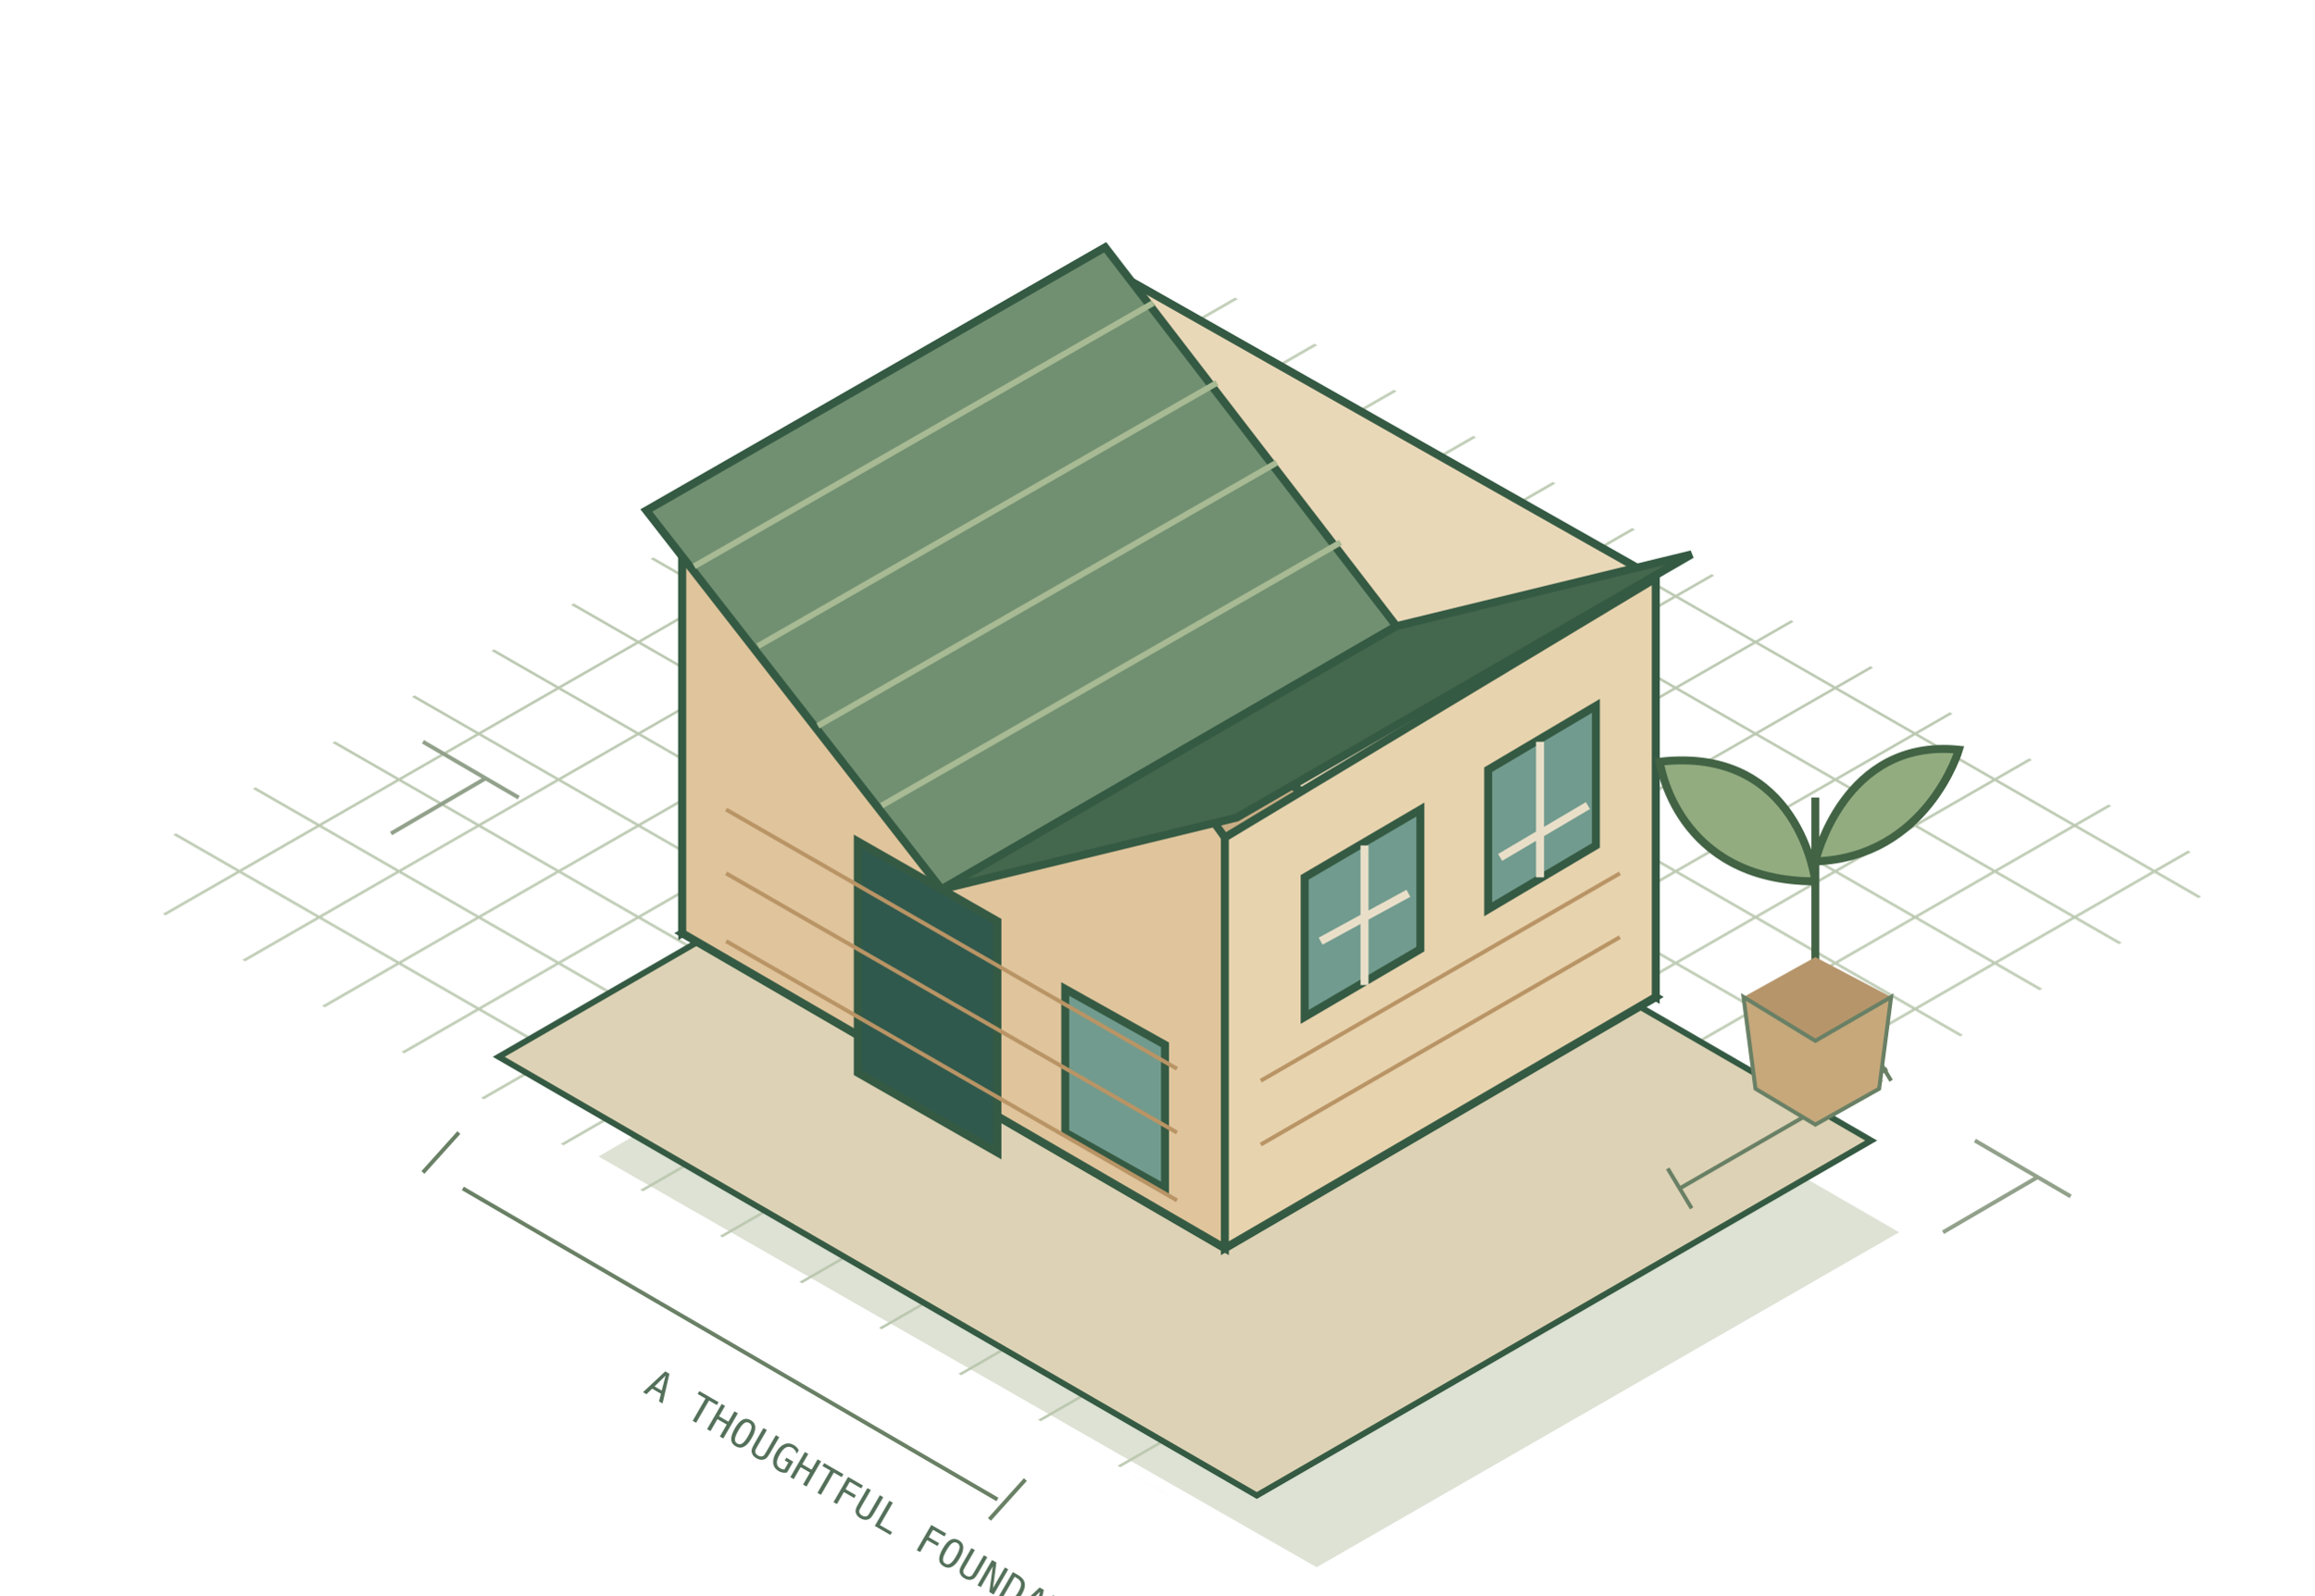
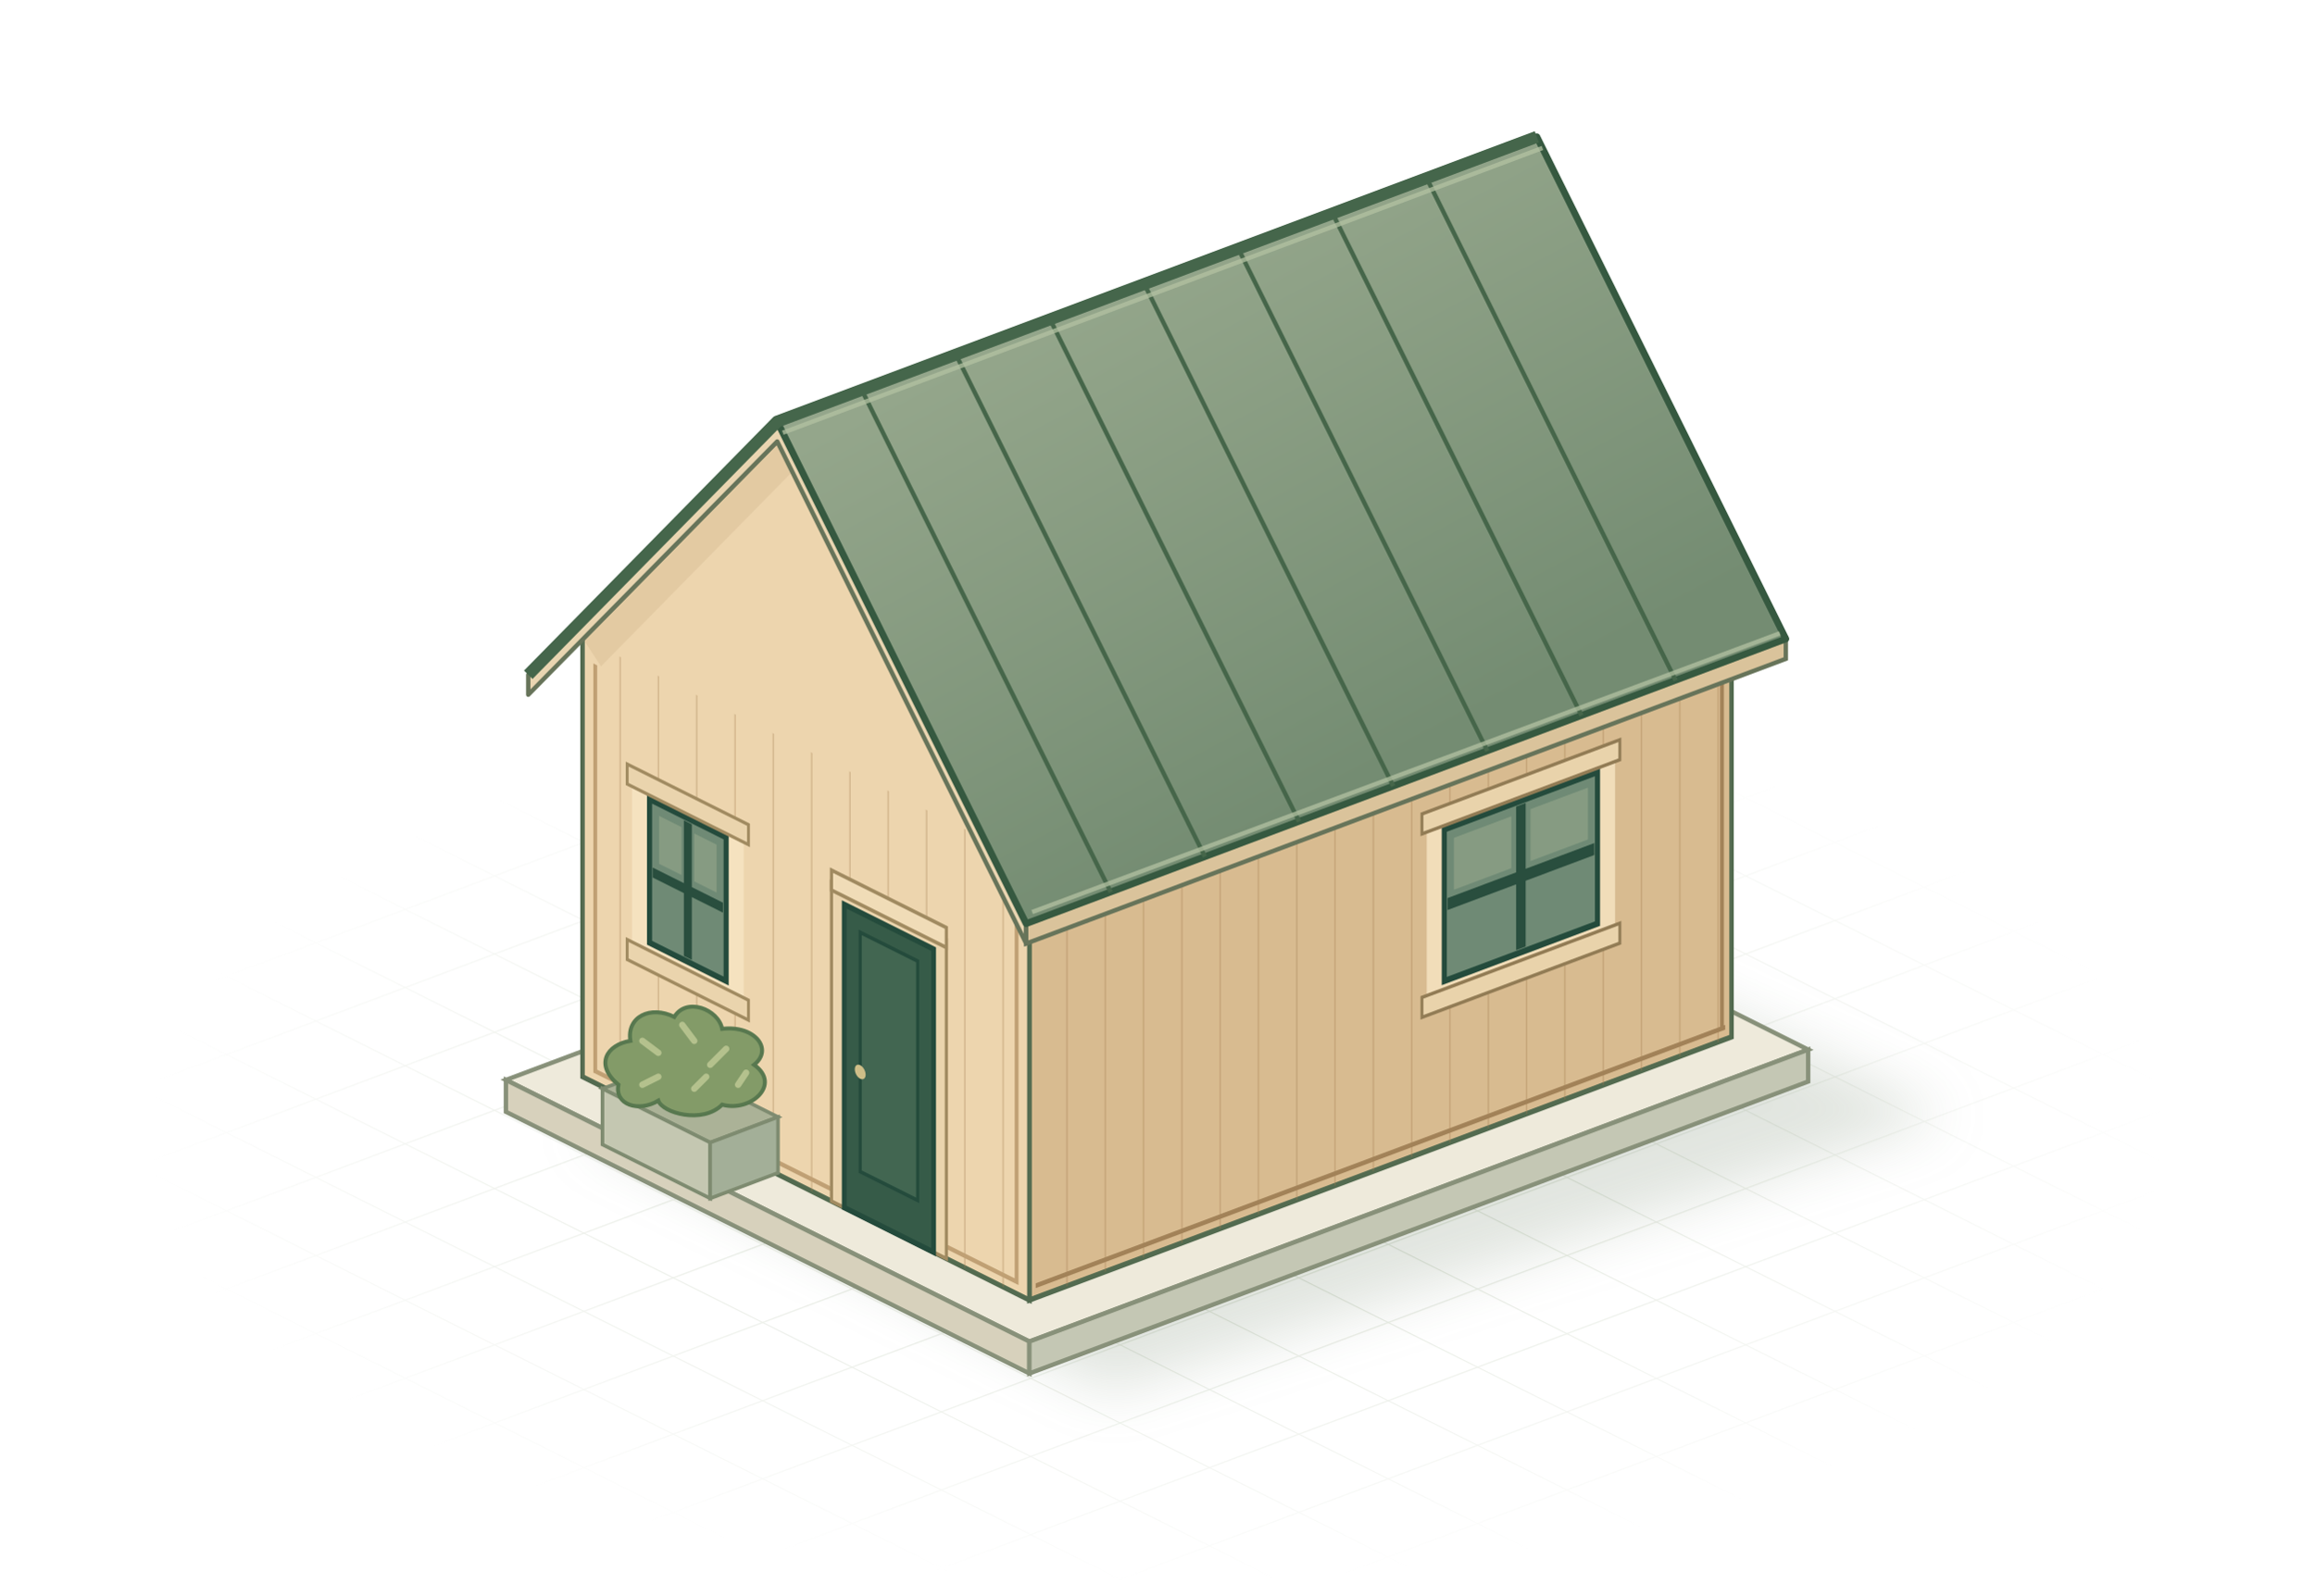
- <svg xmlns="http://www.w3.org/2000/svg" viewBox="0 0 580 400" fill="none">
+ <svg xmlns="http://www.w3.org/2000/svg" viewBox="0 0 580 400" fill="none" role="img" aria-labelledby="house-title house-description">
  <defs>
-     <pattern id="grid" width="40" height="23" patternUnits="userSpaceOnUse">
-       <path d="M0 0 40 23M40 0 0 23" stroke="#bbc8b1" stroke-width=".65" />
+     <pattern id="ground-grid" width="28" height="28" patternUnits="userSpaceOnUse" patternTransform="matrix(.8 -.3 .8 .4 146 270)">
+       <path d="M0 28V0H28" stroke="#aab99d" stroke-width=".8" />
    </pattern>
-     <pattern id="wood" width="12" height="12" patternUnits="userSpaceOnUse">
-       <path d="M0 0V12M6 0V12" stroke="#b78e5e" stroke-width=".7" />
+     <radialGradient id="grid-fade">
+       <stop offset=".3" stop-color="white" />
+       <stop offset="1" stop-color="white" stop-opacity="0" />
+     </radialGradient>
+     <mask id="ground-mask">
+       <ellipse cx="290" cy="285" rx="252" ry="112" fill="url(#grid-fade)" />
+     </mask>
+     <linearGradient id="roof-sage" x1="283" y1="68" x2="348" y2="191" gradientUnits="userSpaceOnUse">
+       <stop stop-color="#94a68b" />
+       <stop offset="1" stop-color="#748c72" />
+     </linearGradient>
+     <pattern id="timber-boards" width="12" height="210" patternUnits="userSpaceOnUse">
+       <path d="M12-90V120" stroke="#a17a50" stroke-opacity=".36" stroke-width=".8" />
    </pattern>
+     <clipPath id="gable-wall">
+       <path d="M0 0 70-85 140 0V110H0Z" />
+     </clipPath>
+     <filter id="ground-shadow" x="-20%" y="-40%" width="140%" height="180%">
+       <feGaussianBlur stdDeviation="7" />
+     </filter>
  </defs>
-   <path fill="url(#grid)" d="M25 220 293 65 560 220 293 375z" />
-   <path fill="#bcc6ac" opacity=".5" d="m150 290 146-85 180 104-146 84z" />
-   <path fill="#ddd2b5" stroke="#355a43" stroke-width="1.5" d="m125 265 154-89 190 110-154 89z" />
-   <path d="m171 234 108-63 0-103-108 62z" fill="#cfb791" stroke="#355a43" stroke-width="2" />
-   <path d="m279 171 136 79V145L279 68z" fill="#e9d8b8" stroke="#355a43" stroke-width="2" />
-   <path d="m171 234 136 79 108-63-136-79z" fill="#c9ae85" stroke="#355a43" stroke-width="2" />
-   <path d="m171 234 136 79V210l-68-95-68 15z" fill="#dfc49c" stroke="#355a43" stroke-width="2" />
-   <path d="m307 313 108-63V145l-108 65z" fill="#e7d3ae" stroke="#355a43" stroke-width="2" />
-   <path d="m162 128 115-66 73 95-114 66z" fill="#719071" stroke="#355a43" stroke-width="2" />
-   <path d="m236 223 114-66 74-18-114 66z" fill="#44684d" stroke="#355a43" stroke-width="2" />
-   <path d="m174 142 115-66m-99 86 115-66m-100 86 115-66m-99 86 115-66" stroke="#a7ba94" stroke-width="1.5" />
-   <path d="m215 269 35 20v-58l-35-20z" fill="#30594d" stroke="#355a43" stroke-width="2" />
-   <path d="m267 284 25 14v-36l-25-14z" fill="#719b8e" stroke="#355a43" stroke-width="2" />
-   <path d="m327 255 29-17v-35l-29 17zM373 228l27-16v-35l-27 16z" fill="#719b8e" stroke="#355a43" stroke-width="2" />
-   <path d="M342 212v35m44-61v34m-55 16 22-12m23-9 22-13" stroke="#e9dfc9" stroke-width="2" />
-   <path d="m182 203 113 65m-113-49 113 65m-113-48 113 65m21-30 90-52m-90 68 90-52" stroke="#b99465" stroke-width="1" />
-   <path d="m116 298 134 78m-135-92-9 10m151 77-9 10m173-83 52-30m-55 25 6 10m44-42 6 10" stroke="#698065" stroke-width="1" />
-   <text x="161" y="349" fill="#54705a" font-family="monospace" font-size="10" transform="rotate(30 161 349)">A THOUGHTFUL FOUNDATION</text>
-   <path d="M455 248v-48m0 21c-35 0-39-30-39-30 35-4 39 30 39 30m0-5c28-1 36-28 36-28-29-3-36 28-36 28" stroke="#426344" stroke-width="2" fill="#92ac80" />
-   <path d="m437 250 18-10 19 10-19 11z" fill="#b6956b" />
-   <path d="m437 250 3 23 15 9 16-9 3-23-19 11z" fill="#c6a87b" stroke="#698065" />
-   <path d="m98 209 24-14m-16-9 24 14M487 309l24-14m-16-9 24 14" stroke="#92a18b" />
+   <path d="M30 175H550V400H30Z" fill="url(#ground-grid)" opacity=".36" mask="url(#ground-mask)" />
+   <path d="M145 283 278 349 488 280 360 220Z" fill="#607658" opacity=".19" filter="url(#ground-shadow)" />
+   <path d="M126.8 270.8 258 336.4 453.2 263.2 322 197.6Z" fill="#eeeadb" stroke="#88917a" stroke-width="1.1" />
+   <path d="M126.8 270.8 258 336.4V344.4L126.8 278.8Z" fill="#d7d1bc" stroke="#88917a" stroke-width="1.1" />
+   <path d="M258 336.4 453.2 263.2V271.2L258 344.4Z" fill="#c4c7b4" stroke="#88917a" stroke-width="1.1" />
+   <g transform="matrix(.8 -.3 0 1 258 216)">
+     <path d="M0 0H220V110H0Z" fill="#d8bb90" stroke="#536b50" stroke-width="1.4" />
+     <path d="M0 0H220V110H0Z" fill="url(#timber-boards)" />
+     <path d="M0 0H220V9H0Z" fill="#6a704e" opacity=".18" />
+     <path d="M2 107H218M217 10V107" stroke="#a28258" stroke-width="1.2" />
+     <path d="M127 28H181V72H127Z" fill="#48685a" stroke="#f1ddb9" stroke-width="5" />
+     <path d="M130 31H178V69H130Z" fill="#6f8a75" stroke="#244b3c" stroke-width="1.6" />
+     <path d="M133 34H151V47H133ZM157 34H175V47H157Z" fill="#99aa8d" opacity=".55" />
+     <path d="M154 32V68M131 50H177" stroke="#294e3e" stroke-width="3" />
+     <path d="M123 25H185V30H123ZM123 71H185V76H123Z" fill="#e9d3ab" stroke="#927c55" stroke-width=".9" />
+   </g>
+   <g transform="matrix(.8 .4 0 1 146 160)">
+     <path d="M0 0 70-85 140 0V110H0Z" fill="#edd5ae" stroke="#536b50" stroke-width="1.4" />
+     <g clip-path="url(#gable-wall)">
+       <path d="M0-85H140V110H0Z" fill="url(#timber-boards)" />
+       <path d="M0 0 70-85 140 0" stroke="#a88a60" stroke-width="15" opacity=".15" />
+     </g>
+     <path d="M4 5V107H136V5" stroke="#c0a074" stroke-width="1.2" />
+     <path d="M18 29H48V71H18Z" fill="#48685a" stroke="#f5e2bf" stroke-width="5" />
+     <path d="M21 32H45V68H21Z" fill="#6f8a75" stroke="#244b3c" stroke-width="1.6" />
+     <path d="M24 35H31V47H24ZM35 35H42V47H35Z" fill="#99aa8d" opacity=".55" />
+     <path d="M33 33V67M22 50H44" stroke="#294e3e" stroke-width="2.5" />
+     <path d="M14 26H52V31H14ZM14 70H52V75H14Z" fill="#ead4ad" stroke="#a18b61" stroke-width=".9" />
+     <path d="M78 30H114V110H78Z" fill="#ead4ad" stroke="#a18b61" stroke-width="1" />
+     <path d="M82 34H110V110H82Z" fill="#365b48" stroke="#244b3c" stroke-width="1.5" />
+     <path d="M87 39H105V99H87Z" fill="#426651" stroke="#244b3c" stroke-width="1" />
+     <path d="M78 27H114V32H78Z" fill="#f0dcb7" stroke="#a18b61" stroke-width="1" />
+     <circle cx="87" cy="74" r="1.7" fill="#cfbe88" />
+   </g>
+   <path d="M132.4 169.2 194.8 105.7 257.2 231.6V236.6L194.8 110.7 132.4 174.2Z" fill="#e9d5b1" stroke="#67745a" stroke-width="1.1" stroke-linejoin="round" />
+   <path d="M257.2 231.6 447.6 160.2V165.2L257.2 236.6Z" fill="#dac39b" stroke="#67745a" stroke-width="1.1" />
+   <path d="M194.8 105.7 385.2 34.3 447.6 160.2 257.2 231.6Z" fill="url(#roof-sage)" stroke="#365940" stroke-width="1.7" stroke-linejoin="round" />
+   <path d="M216 97.8 278.4 223.7M239.6 88.9 302 214.8M263.2 80.1 325.6 206M286.8 71.2 349.2 197.1M310.4 62.4 372.8 188.3M334 53.5 396.4 179.4M357.6 44.7 420 170.6" stroke="#46664a" stroke-width="1.1" />
+   <path d="M196.2 108.5 386.6 37.1M258.7 228.7 446.1 158.8" stroke="#b3c1a1" stroke-width="1.1" opacity=".75" />
+   <path d="M132.4 169.2 194.8 105.7 385.2 34.3" stroke="#45664b" stroke-width="3" stroke-linejoin="round" />
+   <path d="M151 273 178 286.5 195 280.1 168 266.6Z" fill="#abb297" stroke="#7e8b70" stroke-width=".9" />
+   <path d="M151 273V287L178 300.5V286.5Z" fill="#c4c7b1" stroke="#7e8b70" stroke-width=".9" />
+   <path d="M178 286.5 195 280.1V294.1L178 300.5Z" fill="#a3af98" stroke="#7e8b70" stroke-width=".9" />
+   <path d="M155 272C149 267 152 262 158 261C157 255 163 252 169 255C172 250 180 253 181 258C189 257 194 263 189 267C196 272 188 279 181 277C176 282 166 279 165 276C160 279 154 277 155 272Z" fill="#839b68" stroke="#58784f" stroke-width="1" />
+   <path d="M161 261 165 264M171 257 174 261M182 263 178 267M161 272 165 270M174 273 177 270M185 272 187 269" stroke="#b4c18d" stroke-width="1.6" stroke-linecap="round" />
</svg>
